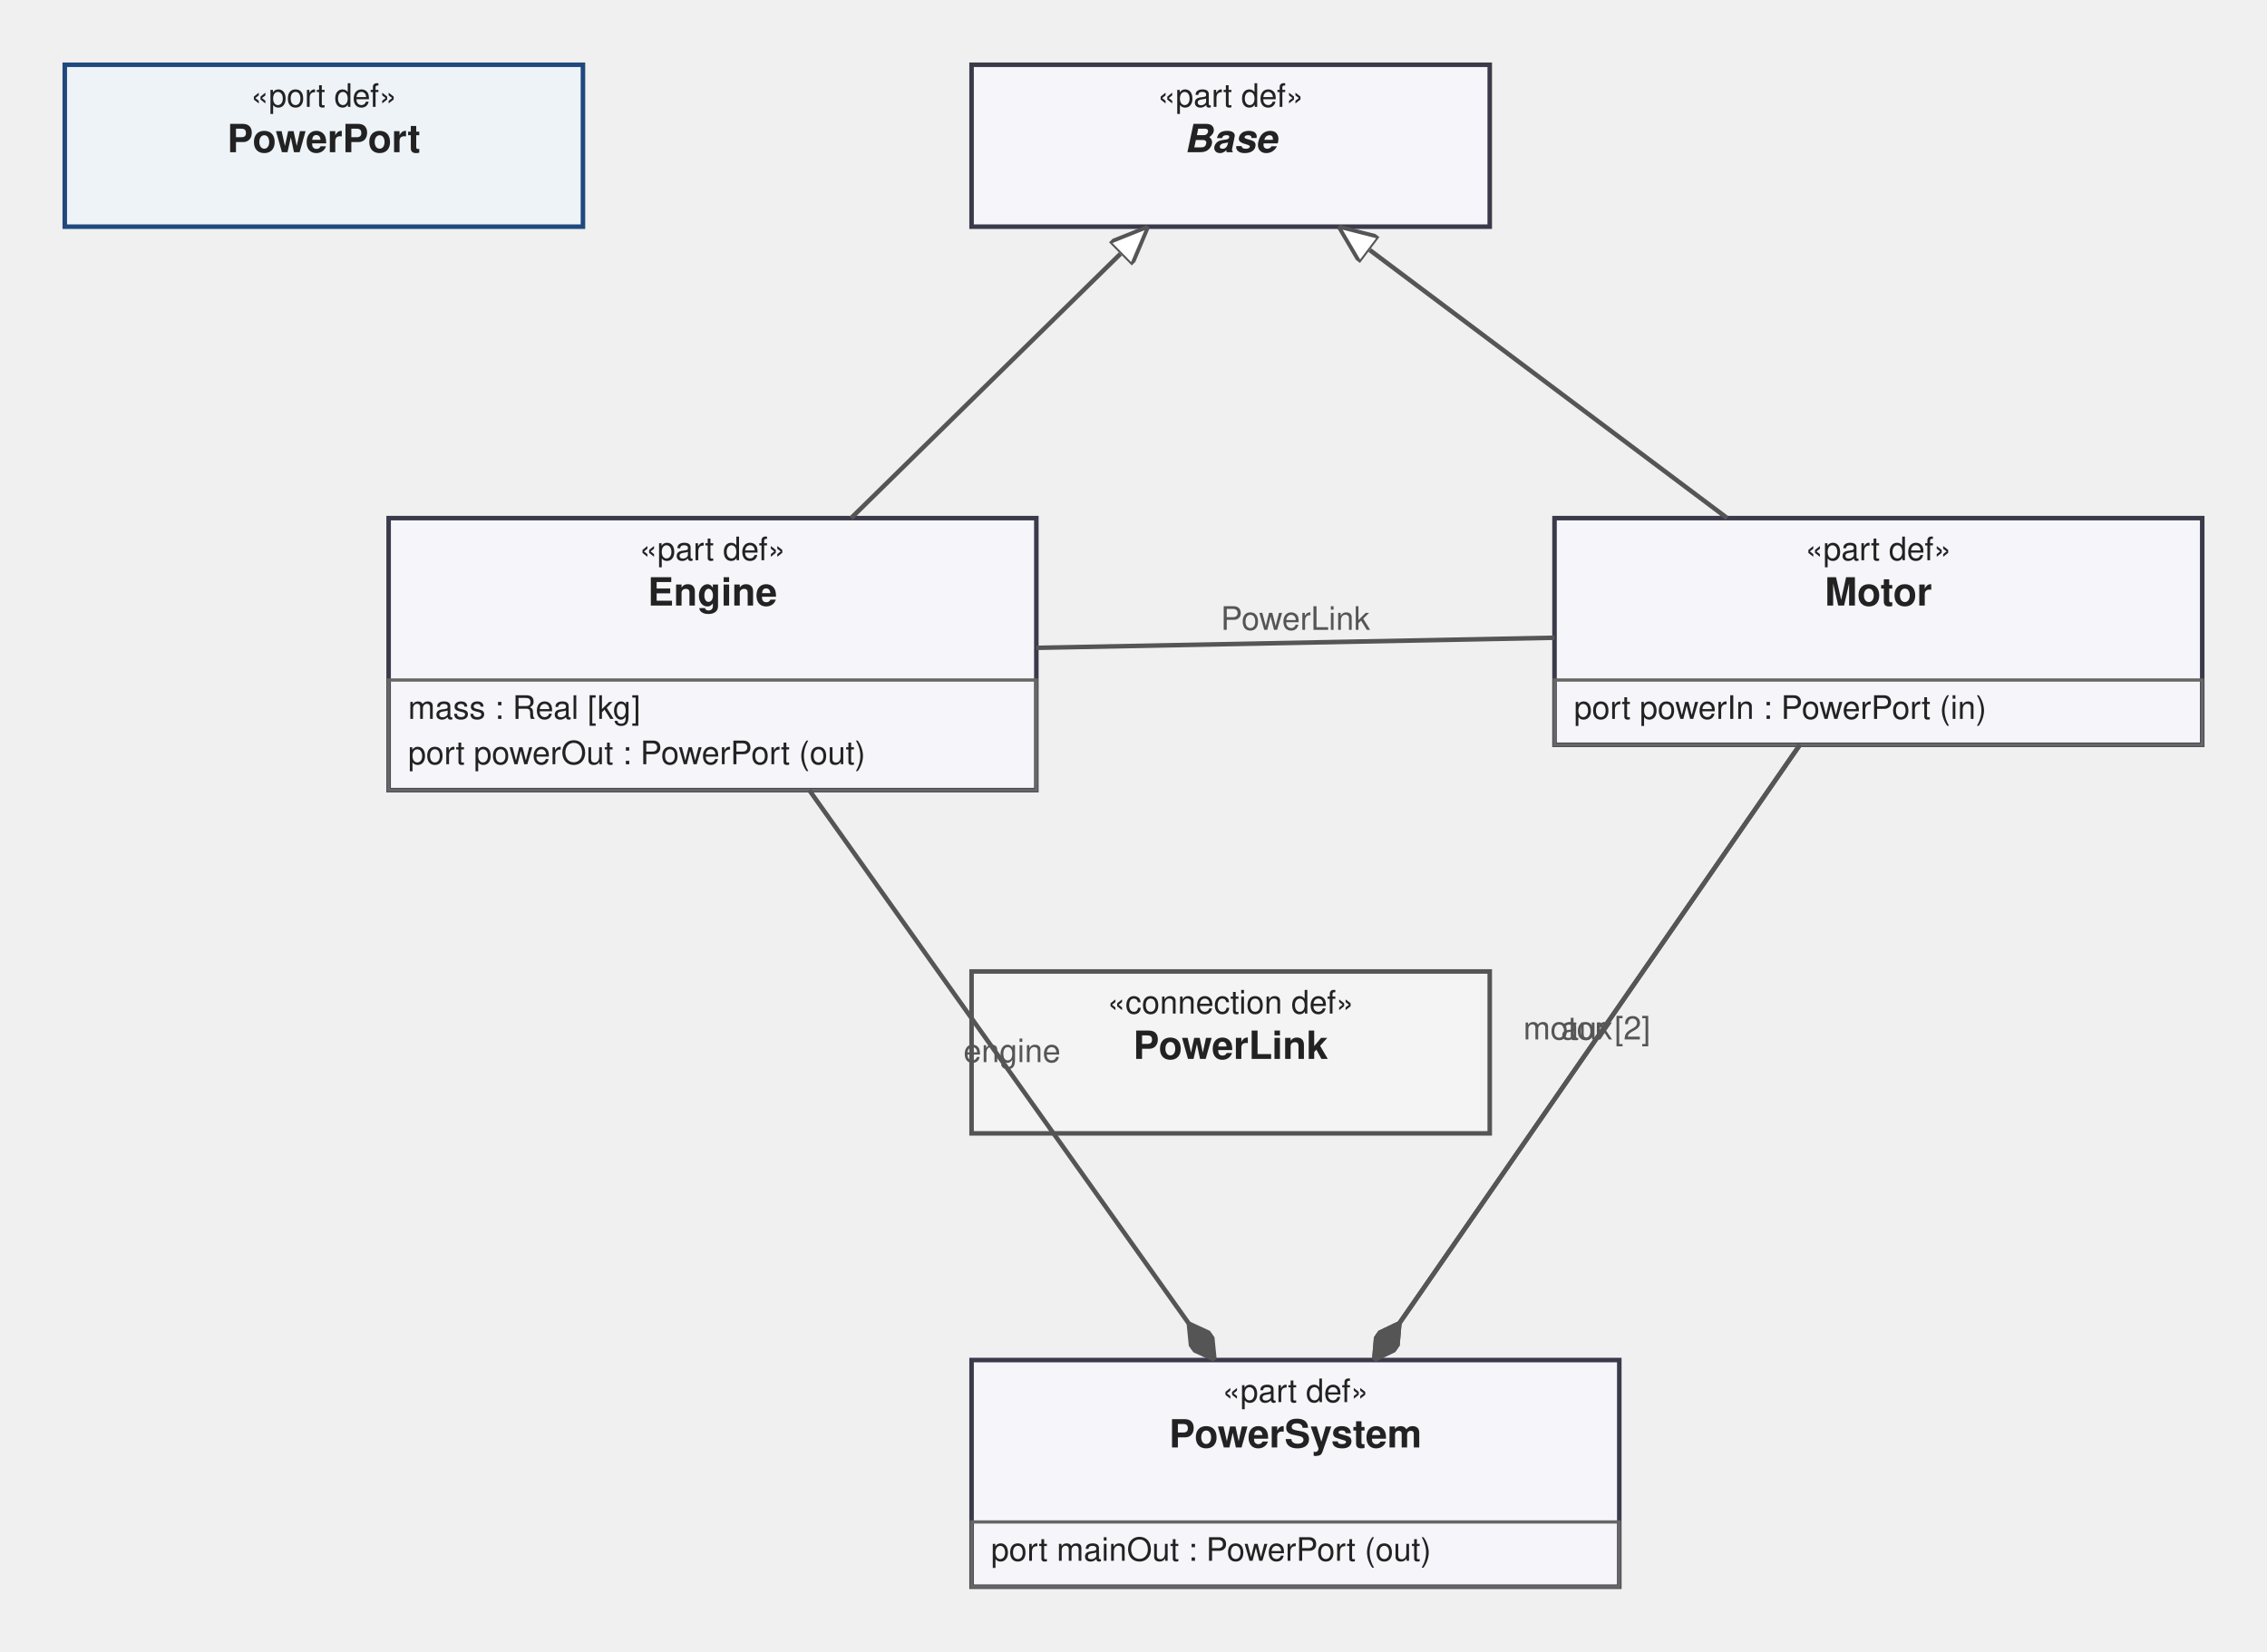
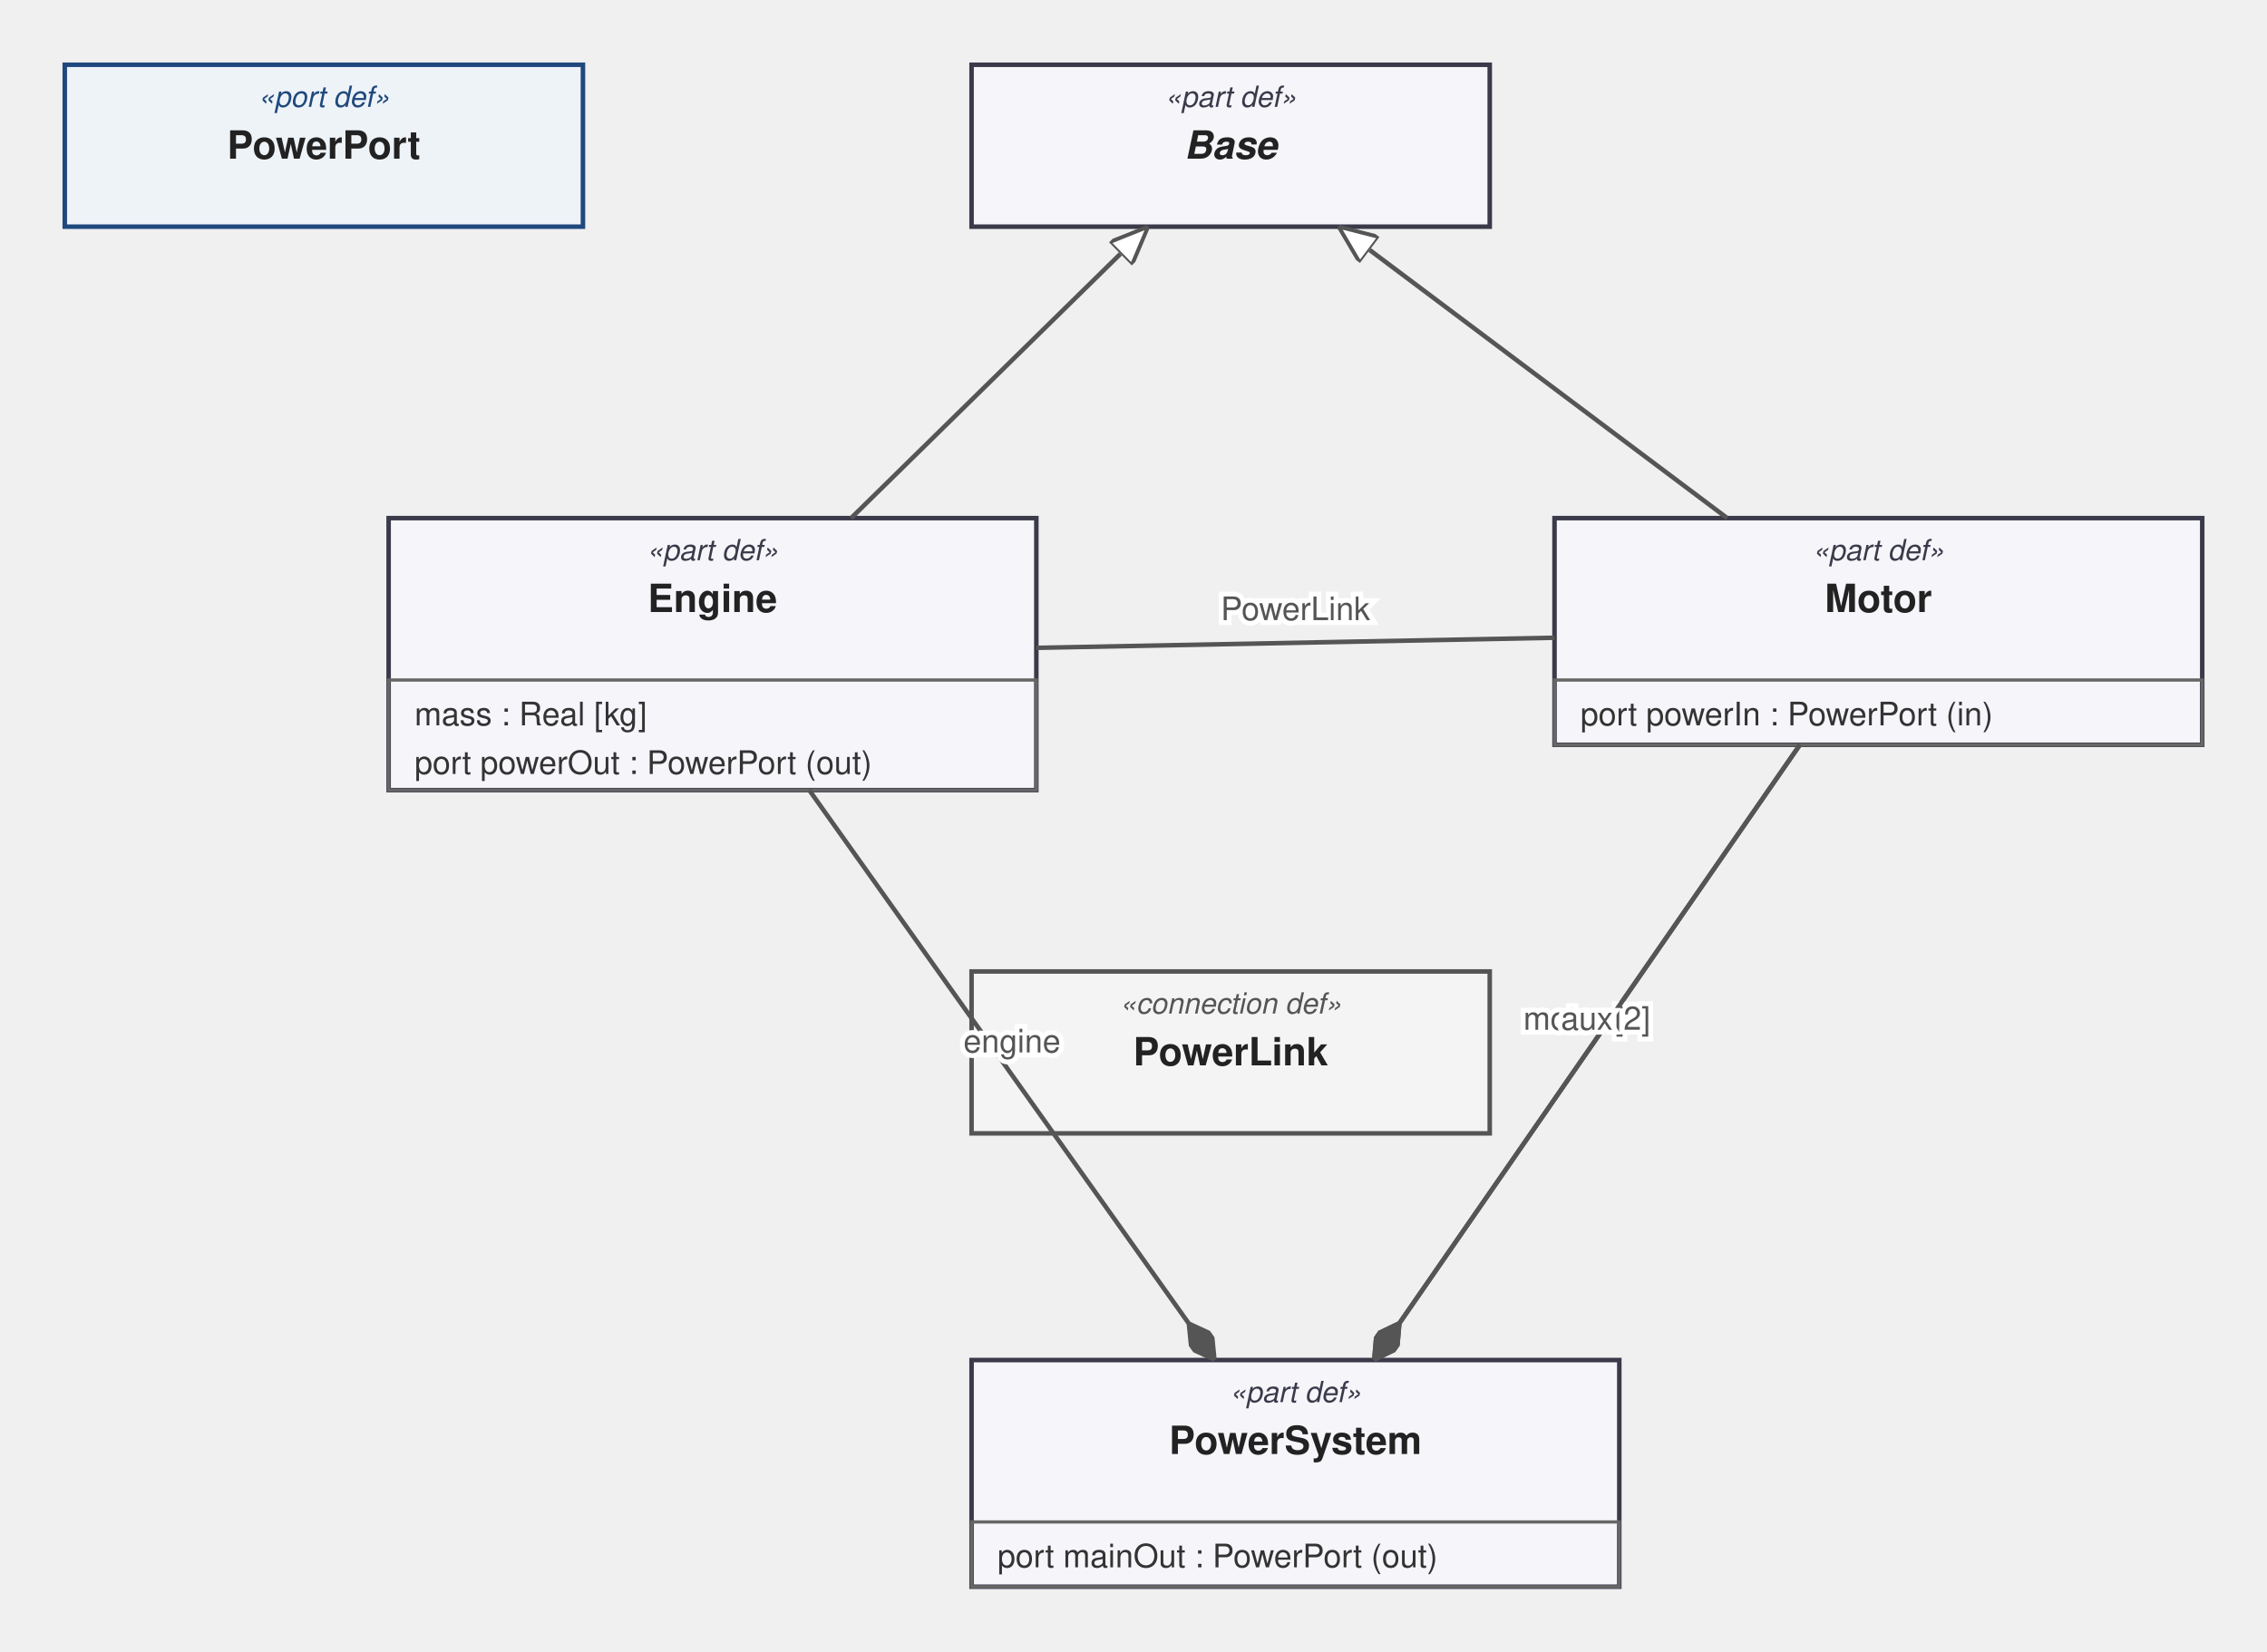
<svg xmlns="http://www.w3.org/2000/svg" xmlns:ns1="urn:syscribe:1.0" viewBox="0 0 700 510" width="700" height="510" class="syscribe-diagram BDD" ns1:ref="Diagrams::SysBDD">
  <defs>
    <marker id="arrow-inherit" viewBox="0 0 12 10" refX="12" refY="5" markerWidth="12" markerHeight="10" markerUnits="userSpaceOnUse" orient="auto-start-reverse">
      <path d="M 0,0 L 12,5 L 0,10 z" fill="#fff" stroke="#555" stroke-width="1.2" />
    </marker>
    <marker id="arrow-composition" viewBox="0 0 14 8" refX="14" refY="4" markerWidth="14" markerHeight="8" markerUnits="userSpaceOnUse" orient="auto-start-reverse">
      <path d="M 0,4 L 7,0 L 14,4 L 7,8 z" fill="#555" stroke="#555" stroke-width="1.2" />
    </marker>
  </defs>
  <g id="s-sys-base" class="block PartDef abstract" ns1:ref="Sys::Base">
    <rect x="300" y="20" width="160" height="50" fill="#f5f5fa" stroke="#3a3a4a" stroke-width="1.4" />
-     <text x="380" y="33" text-anchor="middle" font-size="10" font-family="Helvetica, Arial, sans-serif" fill="#222">«part def»</text>
-     <text x="380" y="47" text-anchor="middle" font-size="12" font-family="Helvetica, Arial, sans-serif" font-weight="bold" font-style="italic" fill="#222">Base</text>
+     <text x="380" y="33" text-anchor="middle" font-size="9" font-family="Helvetica, Arial, Liberation Sans, DejaVu Sans, sans-serif" font-style="italic" fill="#3a3a4a">«part def»</text>
+     <text x="380" y="49" text-anchor="middle" font-size="12" font-family="Helvetica, Arial, Liberation Sans, DejaVu Sans, sans-serif" font-weight="bold" font-style="italic" fill="#222">Base</text>
  </g>
  <g id="s-sys-engine" class="block PartDef" ns1:ref="Sys::Engine">
    <rect x="120" y="160" width="200" height="84" fill="#f5f5fa" stroke="#3a3a4a" stroke-width="1.4" />
-     <text x="220" y="173" text-anchor="middle" font-size="10" font-family="Helvetica, Arial, sans-serif" fill="#222">«part def»</text>
-     <text x="220" y="187" text-anchor="middle" font-size="12" font-family="Helvetica, Arial, sans-serif" font-weight="bold" fill="#222">Engine</text>
+     <text x="220" y="173" text-anchor="middle" font-size="9" font-family="Helvetica, Arial, Liberation Sans, DejaVu Sans, sans-serif" font-style="italic" fill="#3a3a4a">«part def»</text>
+     <text x="220" y="189" text-anchor="middle" font-size="12" font-family="Helvetica, Arial, Liberation Sans, DejaVu Sans, sans-serif" font-weight="bold" fill="#222">Engine</text>
  </g>
  <g id="s-sys-engine-compartment" class="compartment" ns1:ref="Sys::Engine">
    <rect x="120" y="210" width="200" height="34" fill="none" stroke="#666" stroke-width="1" />
-     <text x="126" y="222" text-anchor="start" font-size="10" font-family="Helvetica, Arial, sans-serif" fill="#222">mass : Real [kg]</text>
-     <text x="126" y="236" text-anchor="start" font-size="10" font-family="Helvetica, Arial, sans-serif" fill="#222">port powerOut : PowerPort (out)</text>
+     <text x="128" y="224" text-anchor="start" font-size="10" font-family="Helvetica, Arial, Liberation Sans, DejaVu Sans, sans-serif" fill="#333">mass : Real [kg]</text>
+     <text x="128" y="239" text-anchor="start" font-size="10" font-family="Helvetica, Arial, Liberation Sans, DejaVu Sans, sans-serif" fill="#333">port powerOut : PowerPort (out)</text>
  </g>
  <g id="s-sys-motor" class="block PartDef" ns1:ref="Sys::Motor">
    <rect x="480" y="160" width="200" height="70" fill="#f5f5fa" stroke="#3a3a4a" stroke-width="1.4" />
-     <text x="580" y="173" text-anchor="middle" font-size="10" font-family="Helvetica, Arial, sans-serif" fill="#222">«part def»</text>
-     <text x="580" y="187" text-anchor="middle" font-size="12" font-family="Helvetica, Arial, sans-serif" font-weight="bold" fill="#222">Motor</text>
+     <text x="580" y="173" text-anchor="middle" font-size="9" font-family="Helvetica, Arial, Liberation Sans, DejaVu Sans, sans-serif" font-style="italic" fill="#3a3a4a">«part def»</text>
+     <text x="580" y="189" text-anchor="middle" font-size="12" font-family="Helvetica, Arial, Liberation Sans, DejaVu Sans, sans-serif" font-weight="bold" fill="#222">Motor</text>
  </g>
  <g id="s-sys-motor-compartment" class="compartment" ns1:ref="Sys::Motor">
    <rect x="480" y="210" width="200" height="20" fill="none" stroke="#666" stroke-width="1" />
-     <text x="486" y="222" text-anchor="start" font-size="10" font-family="Helvetica, Arial, sans-serif" fill="#222">port powerIn : PowerPort (in)</text>
+     <text x="488" y="224" text-anchor="start" font-size="10" font-family="Helvetica, Arial, Liberation Sans, DejaVu Sans, sans-serif" fill="#333">port powerIn : PowerPort (in)</text>
  </g>
  <g id="s-sys-powerlink" class="block ConnectionDef" ns1:ref="Sys::PowerLink">
    <rect x="300" y="300" width="160" height="50" fill="#f4f4f4" stroke="#555" stroke-width="1.4" />
-     <text x="380" y="313" text-anchor="middle" font-size="10" font-family="Helvetica, Arial, sans-serif" fill="#222">«connection def»</text>
-     <text x="380" y="327" text-anchor="middle" font-size="12" font-family="Helvetica, Arial, sans-serif" font-weight="bold" fill="#222">PowerLink</text>
+     <text x="380" y="313" text-anchor="middle" font-size="9" font-family="Helvetica, Arial, Liberation Sans, DejaVu Sans, sans-serif" font-style="italic" fill="#555">«connection def»</text>
+     <text x="380" y="329" text-anchor="middle" font-size="12" font-family="Helvetica, Arial, Liberation Sans, DejaVu Sans, sans-serif" font-weight="bold" fill="#222">PowerLink</text>
  </g>
  <g id="s-sys-powerport" class="block PortDef" ns1:ref="Sys::PowerPort">
    <rect x="20" y="20" width="160" height="50" fill="#eef3f8" stroke="#1f497d" stroke-width="1.4" />
-     <text x="100" y="33" text-anchor="middle" font-size="10" font-family="Helvetica, Arial, sans-serif" fill="#222">«port def»</text>
-     <text x="100" y="47" text-anchor="middle" font-size="12" font-family="Helvetica, Arial, sans-serif" font-weight="bold" fill="#222">PowerPort</text>
+     <text x="100" y="33" text-anchor="middle" font-size="9" font-family="Helvetica, Arial, Liberation Sans, DejaVu Sans, sans-serif" font-style="italic" fill="#1f497d">«port def»</text>
+     <text x="100" y="49" text-anchor="middle" font-size="12" font-family="Helvetica, Arial, Liberation Sans, DejaVu Sans, sans-serif" font-weight="bold" fill="#222">PowerPort</text>
  </g>
  <g id="s-sys-powersystem" class="block PartDef" ns1:ref="Sys::PowerSystem">
    <rect x="300" y="420" width="200" height="70" fill="#f5f5fa" stroke="#3a3a4a" stroke-width="1.4" />
-     <text x="400" y="433" text-anchor="middle" font-size="10" font-family="Helvetica, Arial, sans-serif" fill="#222">«part def»</text>
-     <text x="400" y="447" text-anchor="middle" font-size="12" font-family="Helvetica, Arial, sans-serif" font-weight="bold" fill="#222">PowerSystem</text>
+     <text x="400" y="433" text-anchor="middle" font-size="9" font-family="Helvetica, Arial, Liberation Sans, DejaVu Sans, sans-serif" font-style="italic" fill="#3a3a4a">«part def»</text>
+     <text x="400" y="449" text-anchor="middle" font-size="12" font-family="Helvetica, Arial, Liberation Sans, DejaVu Sans, sans-serif" font-weight="bold" fill="#222">PowerSystem</text>
  </g>
  <g id="s-sys-powersystem-compartment" class="compartment" ns1:ref="Sys::PowerSystem">
    <rect x="300" y="470" width="200" height="20" fill="none" stroke="#666" stroke-width="1" />
-     <text x="306" y="482" text-anchor="start" font-size="10" font-family="Helvetica, Arial, sans-serif" fill="#222">port mainOut : PowerPort (out)</text>
+     <text x="308" y="484" text-anchor="start" font-size="10" font-family="Helvetica, Arial, Liberation Sans, DejaVu Sans, sans-serif" fill="#333">port mainOut : PowerPort (out)</text>
  </g>
  <path id="e-inheritance-s-sys-engine-s-sys-base" class="edge inheritance" ns1:ref="Sys::Engine" ns1:source="s-sys-engine" ns1:target="s-sys-base" marker-end="url(#arrow-inherit)" d="M 262.8,160 L 354.52,70" fill="none" stroke="#555" stroke-width="1.4" />
  <path id="e-inheritance-s-sys-motor-s-sys-base" class="edge inheritance" ns1:ref="Sys::Motor" ns1:source="s-sys-motor" ns1:target="s-sys-base" marker-end="url(#arrow-inherit)" d="M 533.33,160 L 413.33,70" fill="none" stroke="#555" stroke-width="1.4" />
  <path id="e-association-s-sys-engine-s-sys-motor-powerlink" class="edge association" ns1:ref="Sys::PowerLink" ns1:source="s-sys-engine" ns1:target="s-sys-motor" d="M 320,200.06 L 480,196.94" fill="none" stroke="#555" stroke-width="1.4" />
-   <text x="400" y="194.5" text-anchor="middle" font-size="10" font-family="Helvetica, Arial, sans-serif" fill="#555">PowerLink</text>
+   <text x="400" y="191.5" text-anchor="middle" font-size="10" font-family="Helvetica, Arial, Liberation Sans, DejaVu Sans, sans-serif" fill="#555" stroke="#fff" stroke-width="3" paint-order="stroke">PowerLink</text>
  <path id="e-composition-s-sys-powersystem-s-sys-engine-engine" class="edge composition" ns1:ref="Sys::PowerSystem::engine" ns1:source="s-sys-powersystem" ns1:target="s-sys-engine" marker-start="url(#arrow-composition)" d="M 375.1,420 L 249.88,244" fill="none" stroke="#555" stroke-width="1.4" />
-   <text x="312.49" y="328" text-anchor="middle" font-size="10" font-family="Helvetica, Arial, sans-serif" fill="#555">engine</text>
+   <text x="312.49" y="325" text-anchor="middle" font-size="10" font-family="Helvetica, Arial, Liberation Sans, DejaVu Sans, sans-serif" fill="#555" stroke="#fff" stroke-width="3" paint-order="stroke">engine</text>
  <path id="e-composition-s-sys-powersystem-s-sys-motor-motor" class="edge composition" ns1:ref="Sys::PowerSystem::motor" ns1:source="s-sys-powersystem" ns1:target="s-sys-motor" marker-start="url(#arrow-composition)" d="M 424.23,420 L 555.77,230" fill="none" stroke="#555" stroke-width="1.4" />
-   <text x="490" y="321" text-anchor="middle" font-size="10" font-family="Helvetica, Arial, sans-serif" fill="#555">motor [2]</text>
+   <text x="490" y="318" text-anchor="middle" font-size="10" font-family="Helvetica, Arial, Liberation Sans, DejaVu Sans, sans-serif" fill="#555" stroke="#fff" stroke-width="3" paint-order="stroke">motor [2]</text>
  <path id="e-composition-s-sys-powersystem-s-sys-motor-aux" class="edge composition" ns1:ref="Sys::PowerSystem::aux" ns1:source="s-sys-powersystem" ns1:target="s-sys-motor" marker-start="url(#arrow-composition)" d="M 424.23,420 L 555.77,230" fill="none" stroke="#555" stroke-width="1.4" />
-   <text x="490" y="321" text-anchor="middle" font-size="10" font-family="Helvetica, Arial, sans-serif" fill="#555">aux</text>
+   <text x="490" y="318" text-anchor="middle" font-size="10" font-family="Helvetica, Arial, Liberation Sans, DejaVu Sans, sans-serif" fill="#555" stroke="#fff" stroke-width="3" paint-order="stroke">aux</text>
</svg>
